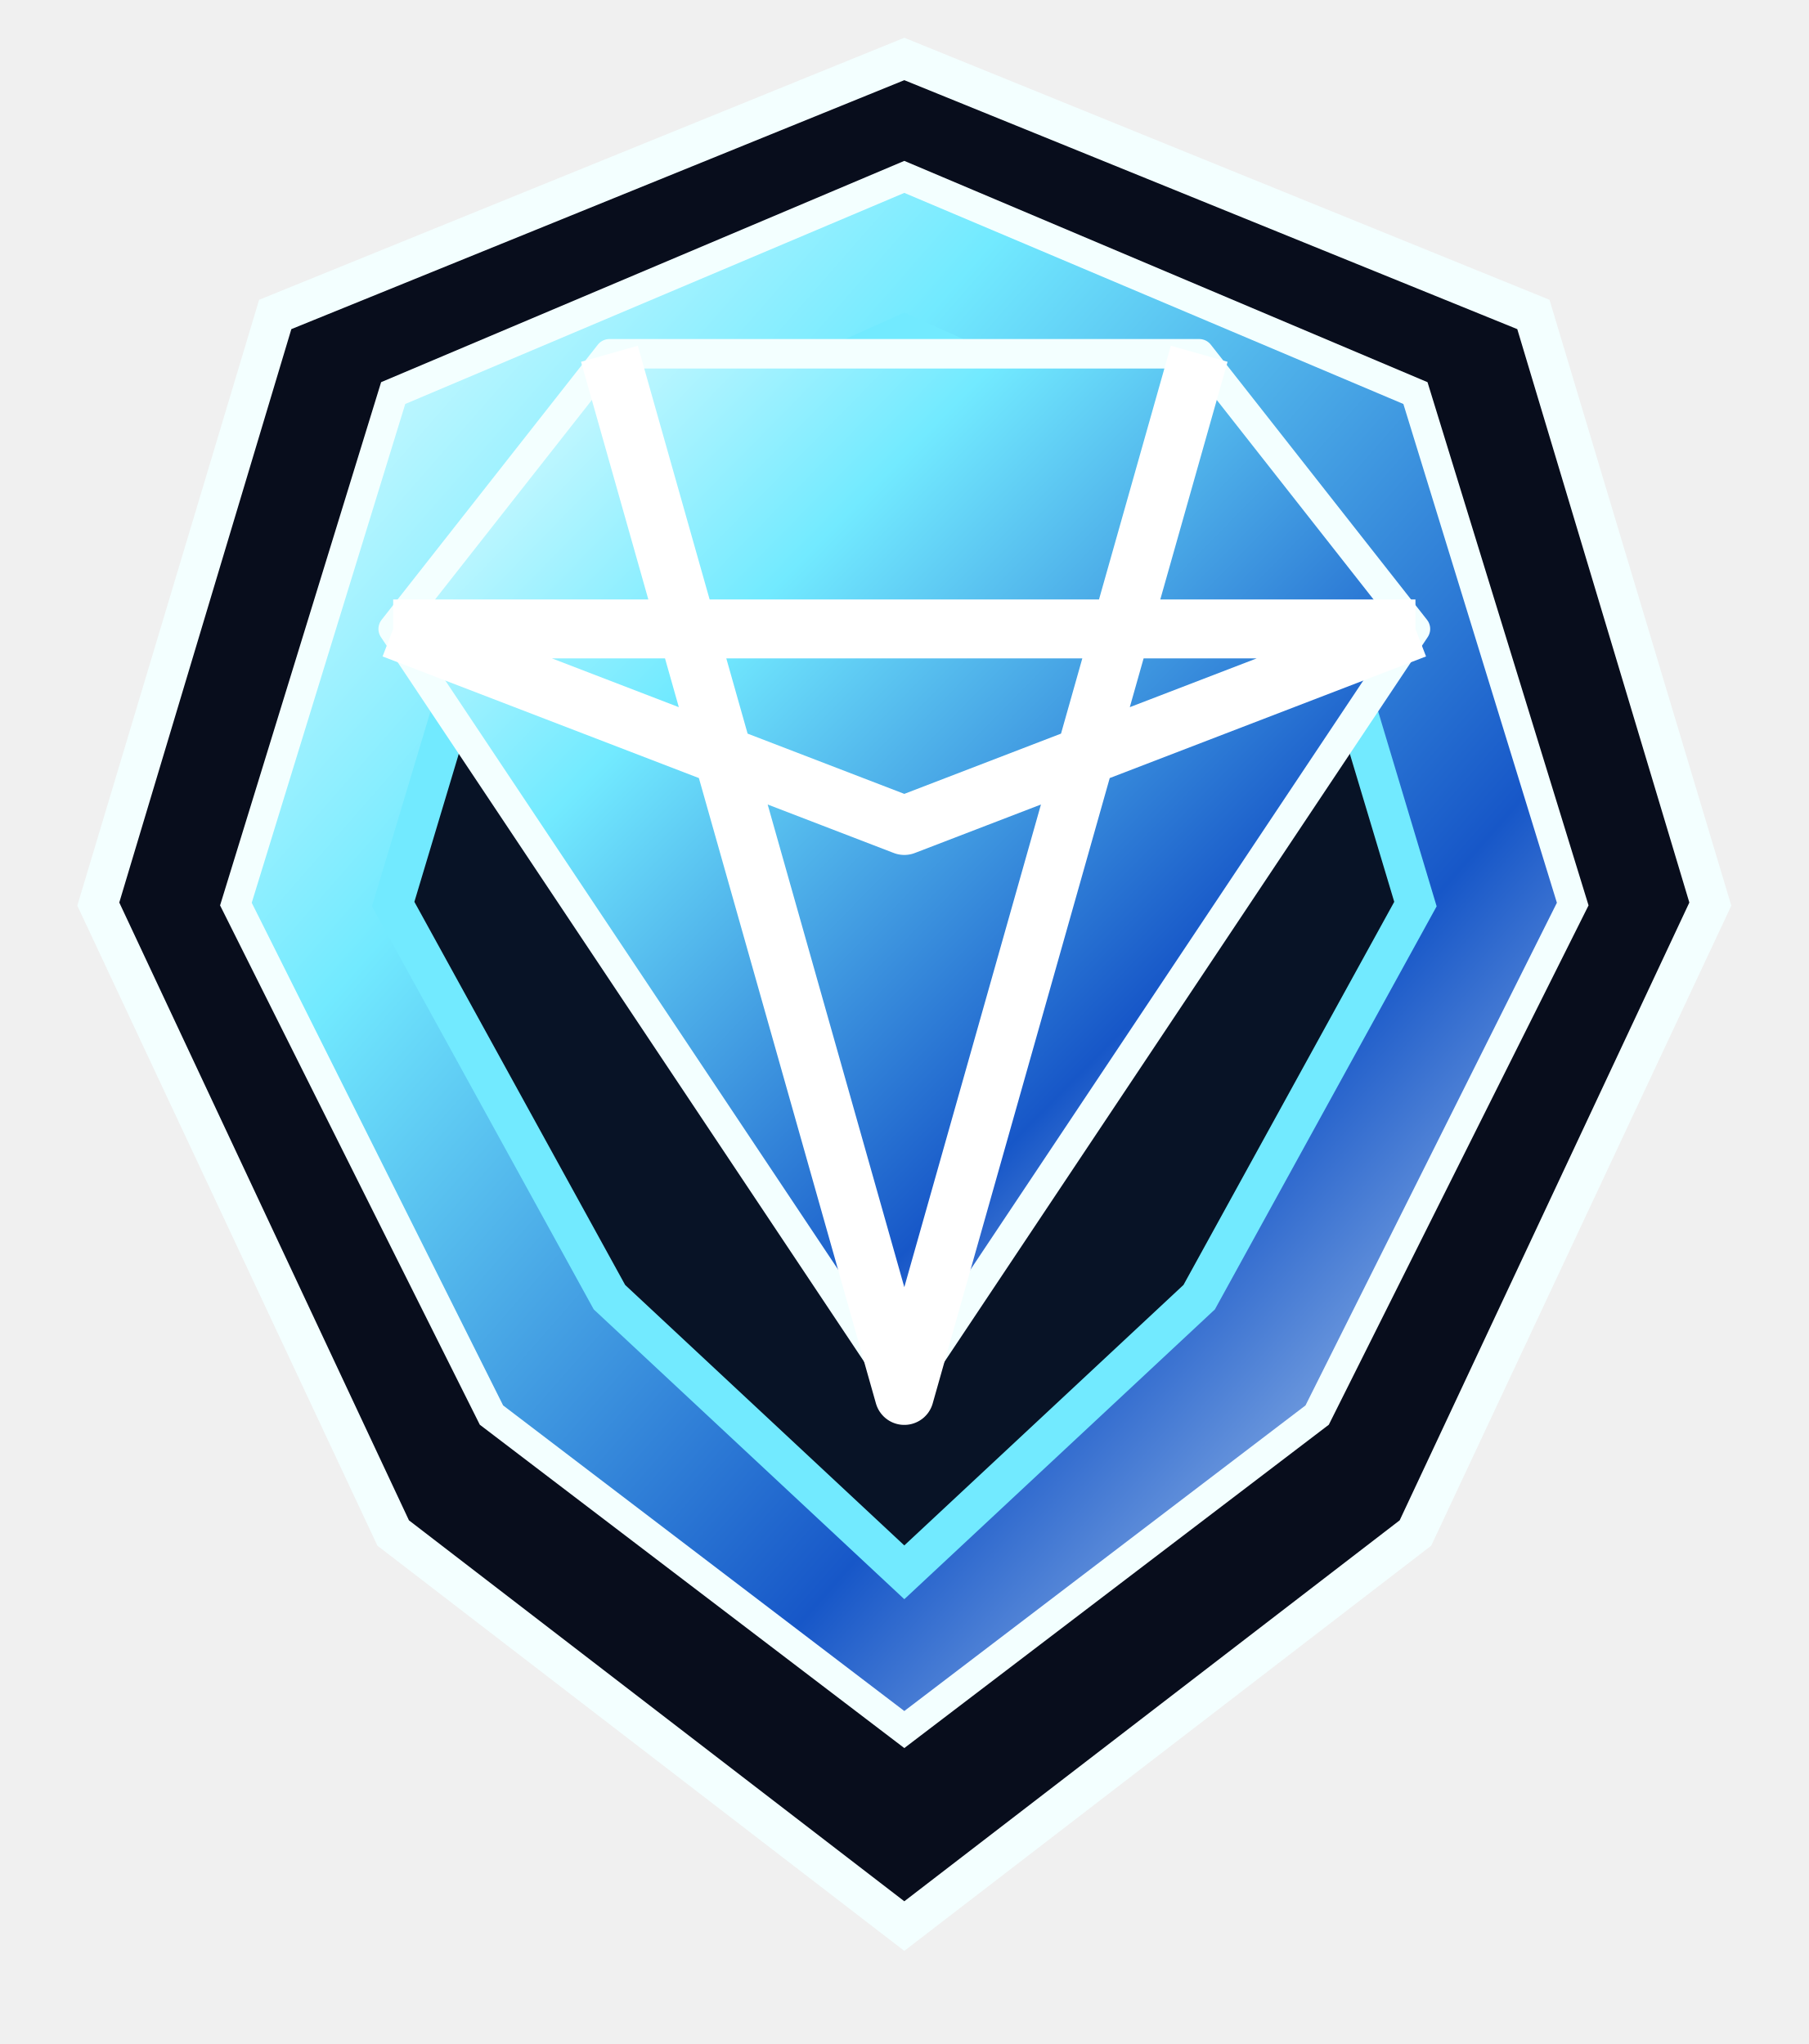
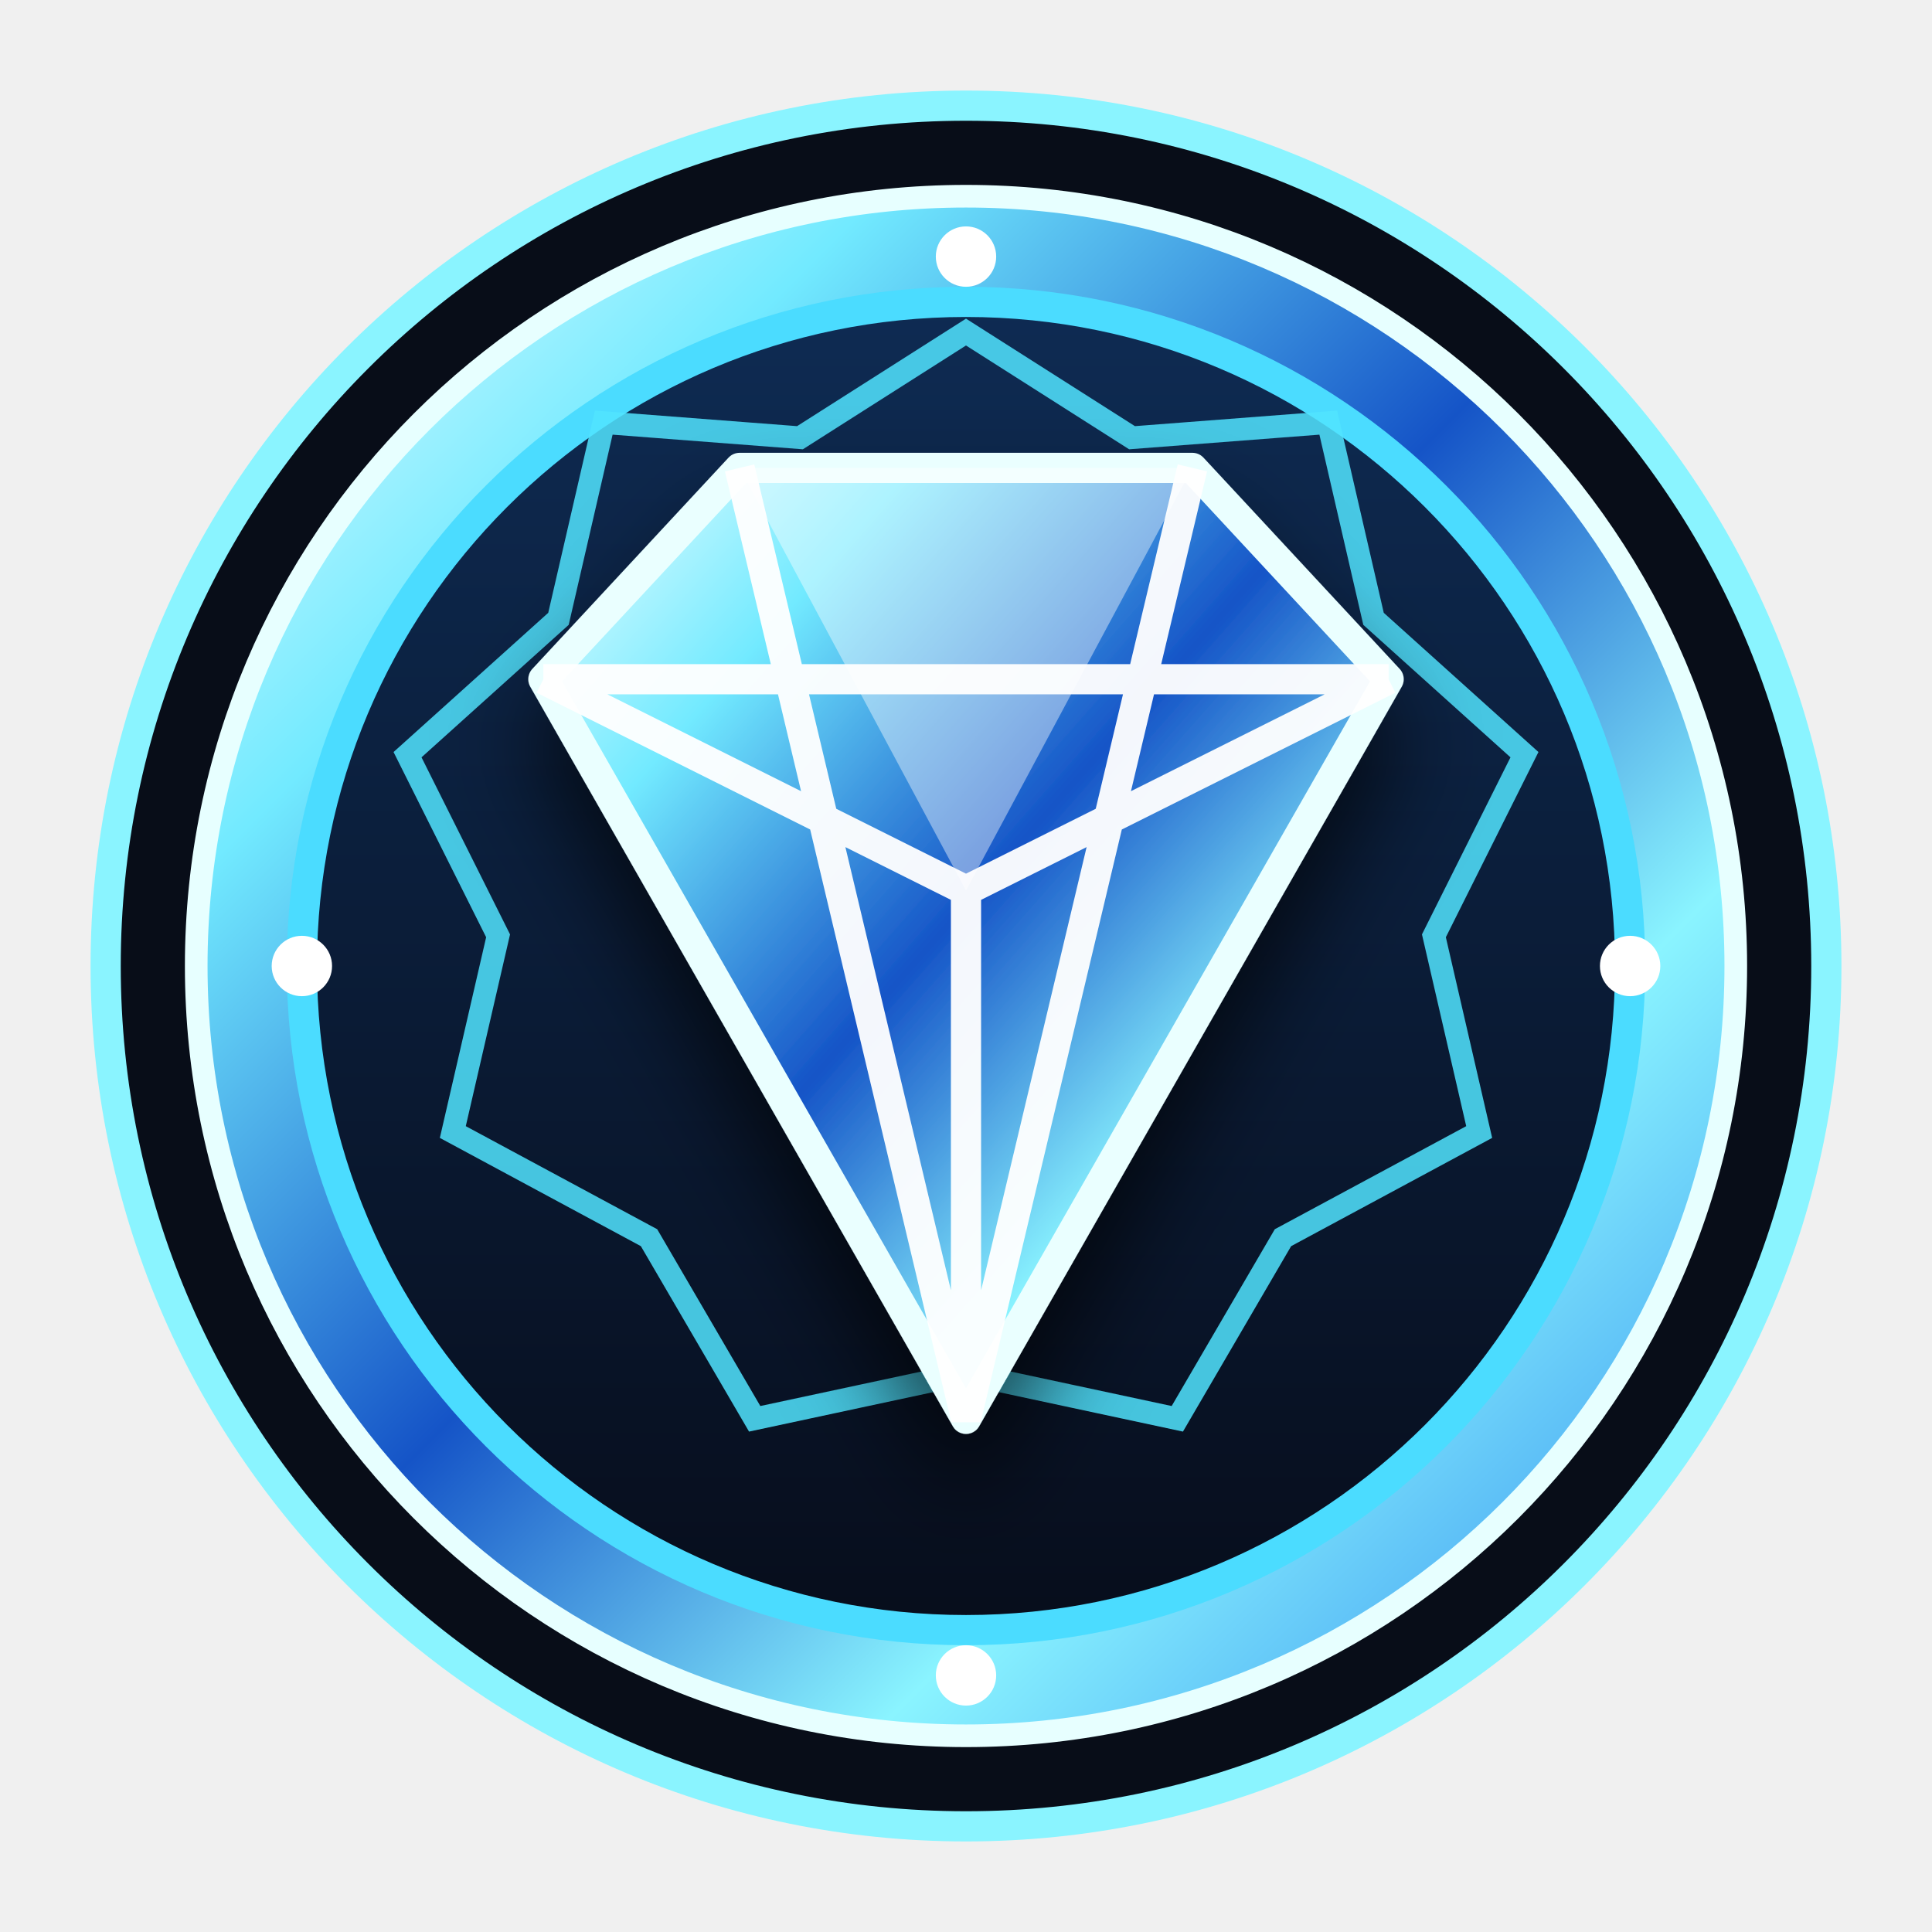
- <svg xmlns="http://www.w3.org/2000/svg" viewBox="0 0 92 104">
+ <svg xmlns="http://www.w3.org/2000/svg" viewBox="0 0 128 128" role="img" aria-label="Insignia Diamante">
  <defs>
-     <linearGradient id="m" x1="0" y1="0" x2="1" y2="1">
-       <stop stop-color="#f3ffff" />
-       <stop offset=".3" stop-color="#72eaff" />
-       <stop offset=".68" stop-color="#1757c8" />
-       <stop offset="1" stop-color="#f3ffff" />
+     <linearGradient id="metal" x1="0" y1="0" x2="1" y2="1">
+       <stop stop-color="#f4ffff" />
+       <stop offset=".22" stop-color="#72eaff" />
+       <stop offset=".48" stop-color="#1554c7" />
+       <stop offset=".72" stop-color="#8af4ff" />
+       <stop offset="1" stop-color="#2a83ed" />
    </linearGradient>
+     <linearGradient id="plate" x1="0" y1="0" x2="0" y2="1">
+       <stop stop-color="#0e2b53" />
+       <stop offset="1" stop-color="#070d1b" />
+     </linearGradient>
+     <filter id="shadow" x="-30%" y="-30%" width="160%" height="170%">
+       <feDropShadow dx="0" dy="4" stdDeviation="3" flood-color="#000" flood-opacity=".65" />
+     </filter>
  </defs>
-   <path d="M46 3 78 16 87 46 72 78 46 98 20 78 5 46 14 16Z" fill="#080d1c" stroke="#f3ffff" stroke-width="2" />
-   <path d="M46 9 72 20 80 46 67 72 46 88 25 72 12 46 20 20Z" fill="url(#m)" stroke="#f3ffff" stroke-width="1.5" />
-   <path d="M46 17 66 26 72 46 61 66 46 80 31 66 20 46 26 26Z" fill="#081326" stroke="#72eaff" stroke-width="2" />
-   <g fill="url(#m)" stroke="#f3ffff" stroke-width="1.5" stroke-linejoin="round">
-     <path d="M20 32 31 18h30l11 14-26 39z" />
-     <path d="M20 32h52M31 18l15 53 15-53M20 32l26 10 26-10" fill="none" stroke="#fff" stroke-width="3" />
+   <circle cx="64" cy="64" r="57" fill="#080d18" stroke="#8af4ff" stroke-width="2" />
+   <circle cx="64" cy="64" r="51" fill="url(#metal)" stroke="#e7ffff" stroke-width="1.5" />
+   <circle cx="64" cy="64" r="44" fill="url(#plate)" stroke="#4bdcff" stroke-width="2" />
+   <path d="M64 22 75 29 88 28 91 41 101 50 95 62 98 75 85 82 78 94 64 91 50 94 43 82 30 75 33 62 27 50 37 41 40 28 53 29Z" fill="none" stroke="#52e4ff" stroke-opacity=".85" stroke-width="1.5" />
+   <g filter="url(#shadow)">
+     <path d="M36 45 49 31h30l13 14-28 49Z" fill="url(#metal)" stroke="#eaffff" stroke-width="2" stroke-linejoin="round" />
+     <path d="M36 45h56M49 31l15 63 15-63M36 45l28 14 28-14M64 59v35" fill="none" stroke="#fff" stroke-width="2" opacity=".95" />
+     <path d="m49 31 15 28 15-28" fill="#fff" opacity=".42" />
  </g>
+   <circle cx="64" cy="17" r="2" fill="#fff" />
+   <circle cx="108" cy="64" r="2" fill="#fff" />
+   <circle cx="64" cy="111" r="2" fill="#fff" />
+   <circle cx="20" cy="64" r="2" fill="#fff" />
</svg>
